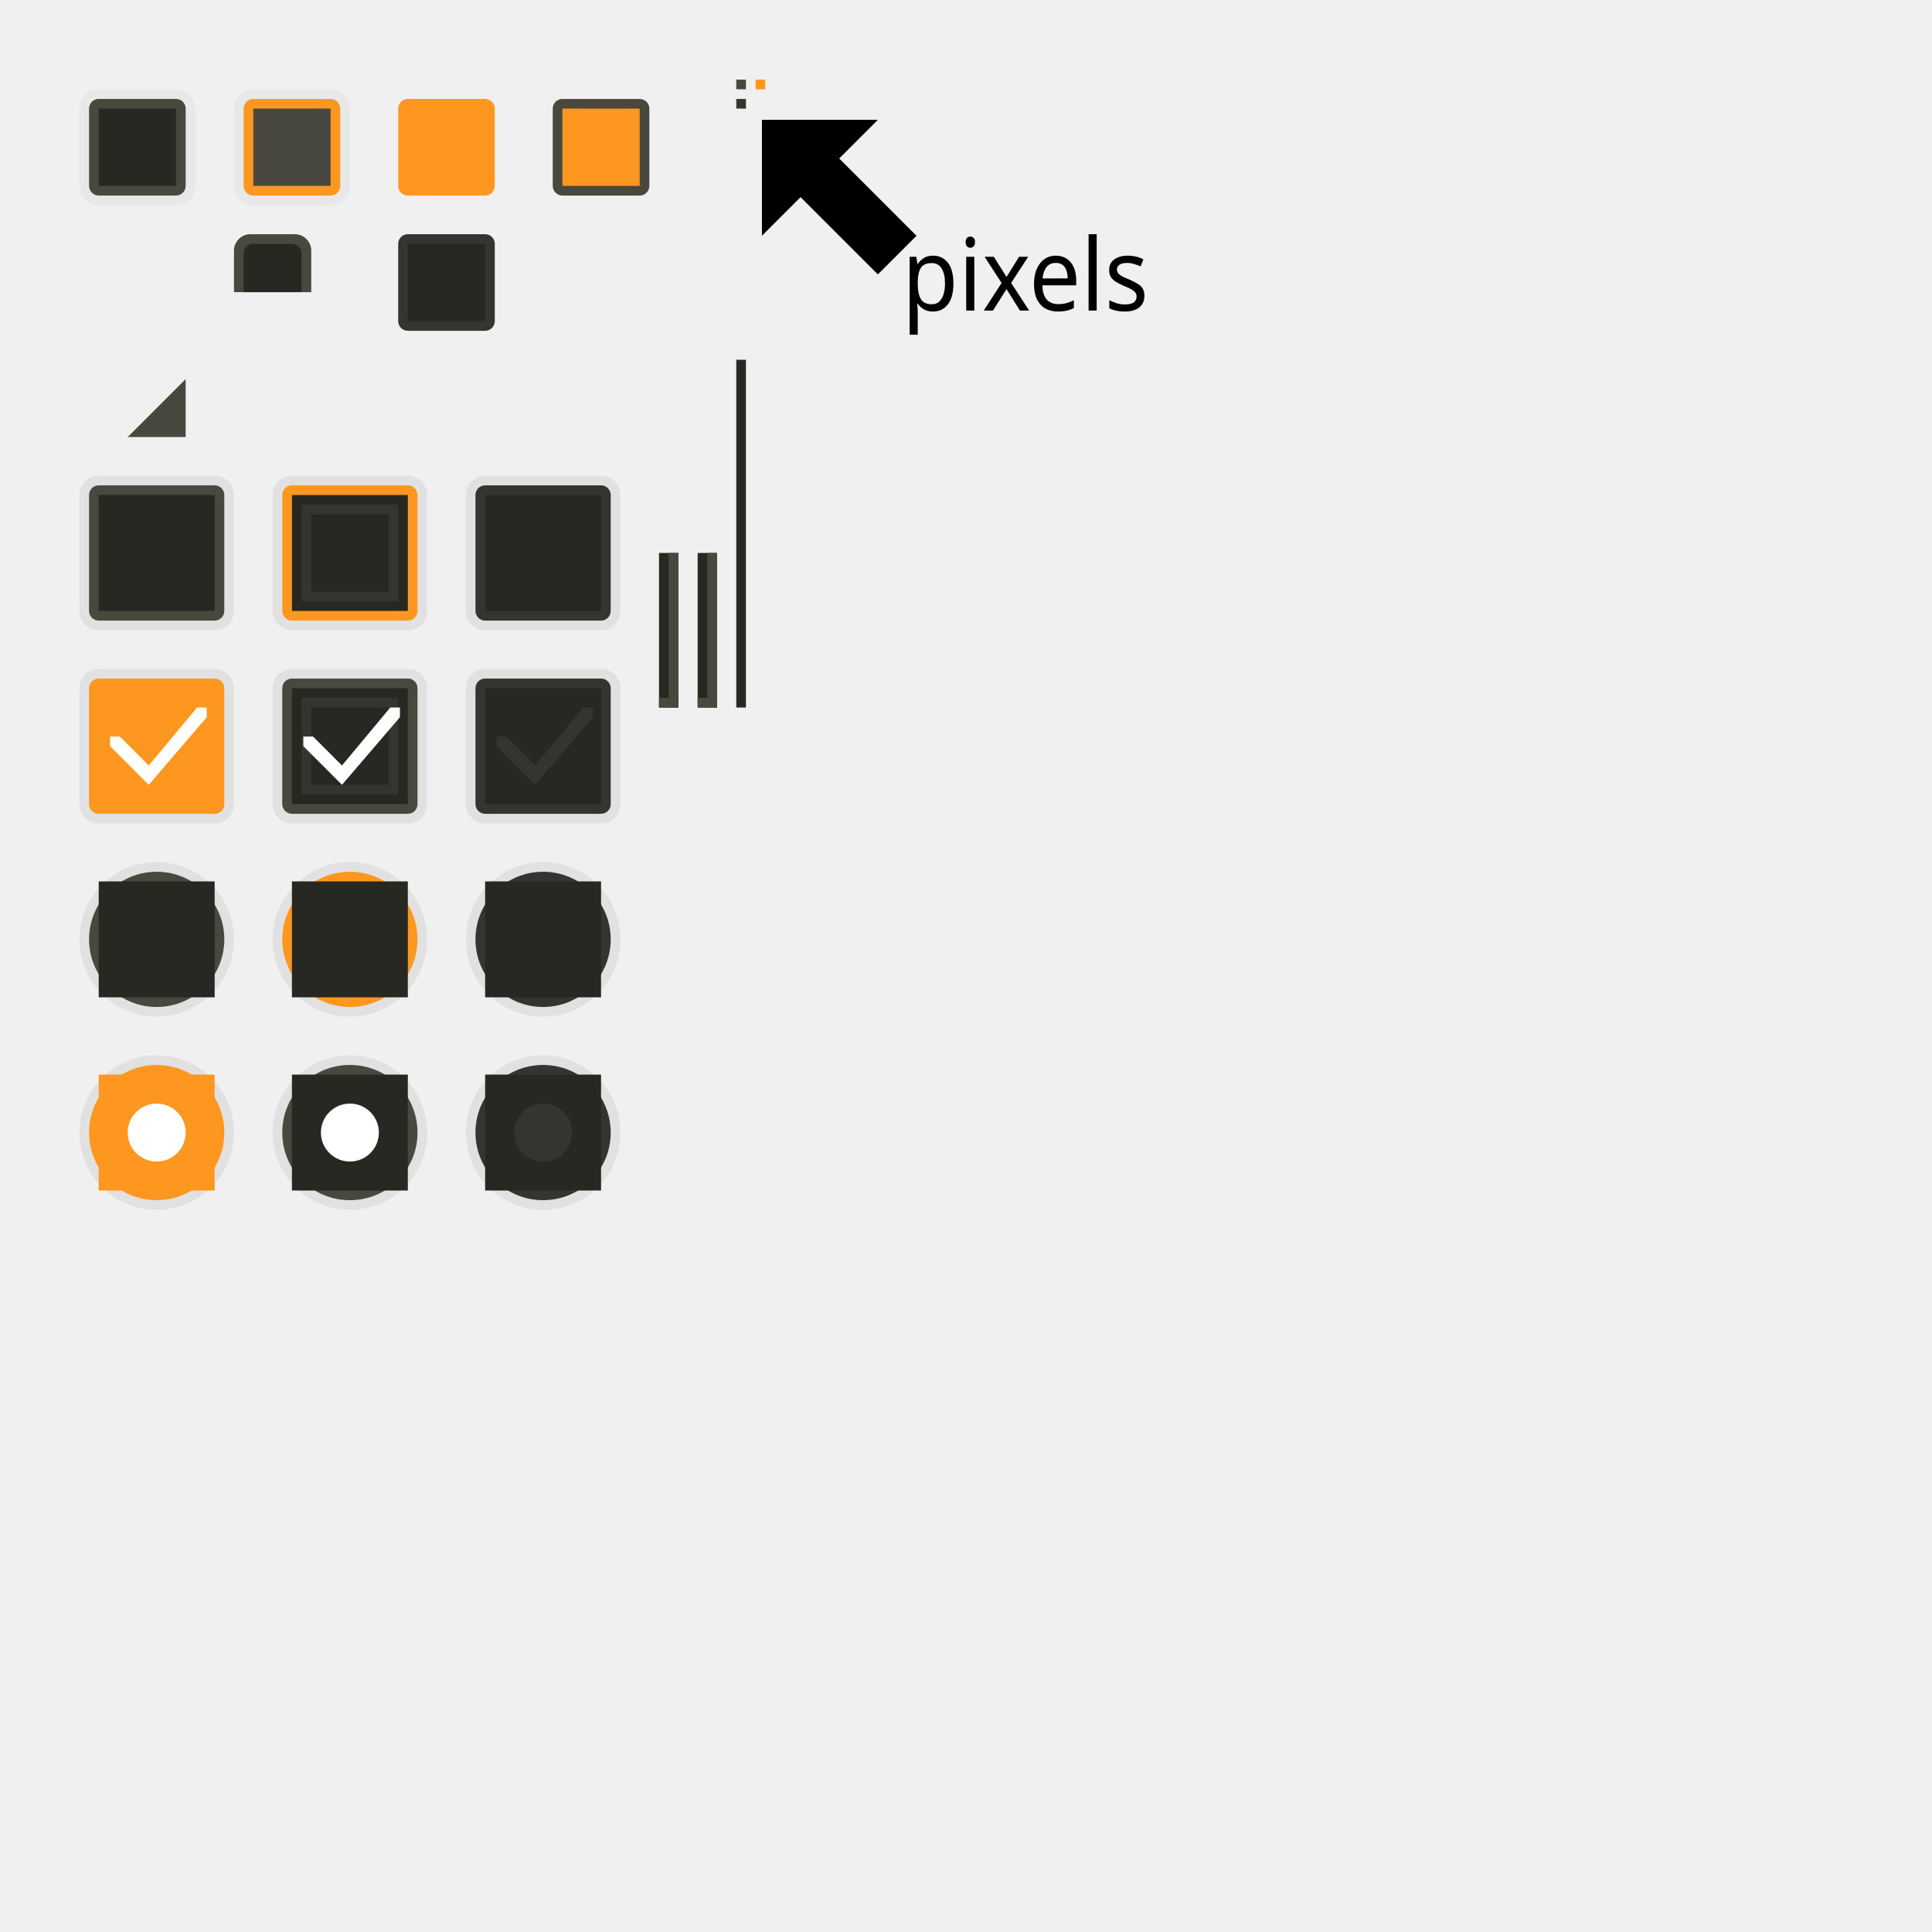
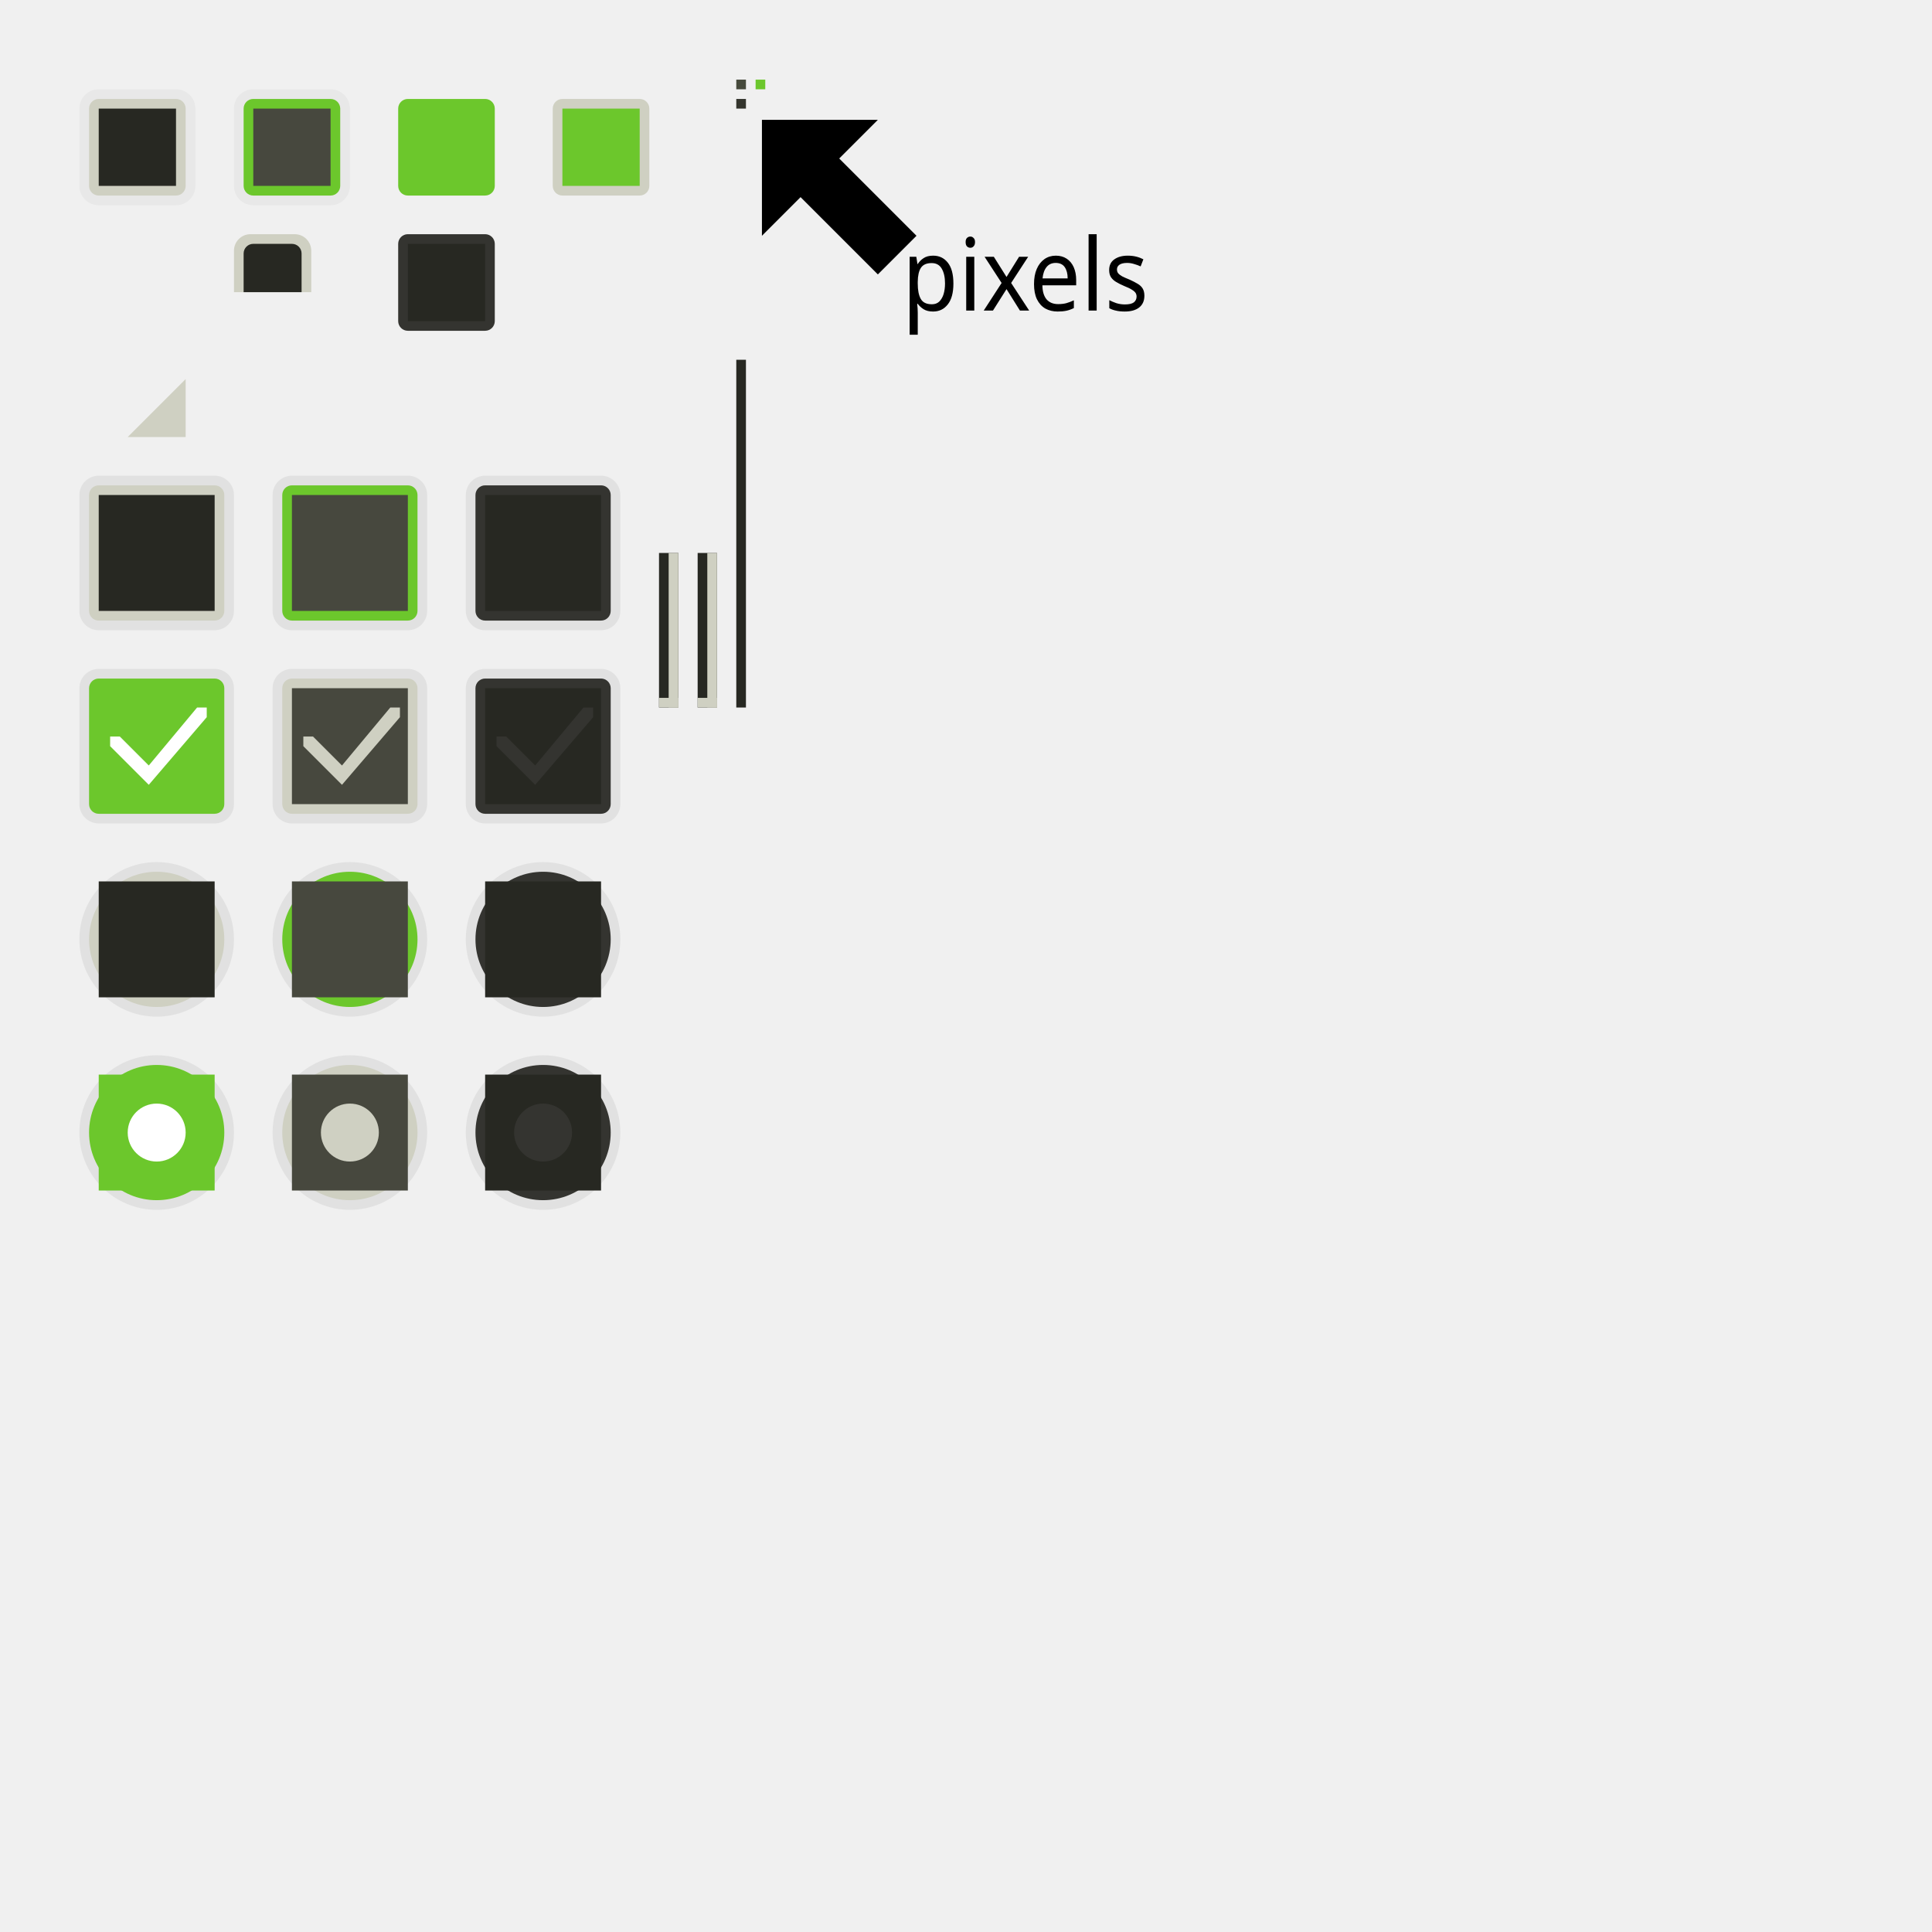
<svg xmlns="http://www.w3.org/2000/svg" width="200" height="200" viewBox="0 0 200 200" id="svg2" version="1.1">
  <defs id="defs4" />
  <g id="layer1" transform="translate(0,-852.3622)">
    <g id="btn-active">
      <rect style="opacity:1;fill:#000000;fill-opacity:0;stroke:none;stroke-width:1;stroke-miterlimit:4;stroke-dasharray:none;stroke-dashoffset:0;stroke-opacity:0.51" id="rect124" width="12" height="12" x="40.22" y="861.605" />
-       <rect ry="1" style="opacity:1;fill:#fe9720;fill-opacity:1;stroke:none;stroke-width:1;stroke-miterlimit:4;stroke-dasharray:none;stroke-dashoffset:0;stroke-opacity:0.51" id="rect126" width="10" height="10" x="41.22" y="862.605" />
-       <rect y="863.605" x="42.22" height="8" width="8" id="rect128" style="opacity:1;fill:#fe9720;fill-opacity:1;stroke:none;stroke-width:1;stroke-miterlimit:4;stroke-dasharray:none;stroke-dashoffset:0;stroke-opacity:0.51" />
+       <rect ry="1" style="opacity:1;fill:#6cc72c;fill-opacity:1;stroke:none;stroke-width:1;stroke-miterlimit:4;stroke-dasharray:none;stroke-dashoffset:0;stroke-opacity:0.51" id="rect126" width="10" height="10" x="41.22" y="862.605" />
+       <rect y="863.605" x="42.22" height="8" width="8" id="rect128" style="opacity:1;fill:#6cc72c;fill-opacity:1;stroke:none;stroke-width:1;stroke-miterlimit:4;stroke-dasharray:none;stroke-dashoffset:0;stroke-opacity:0.51" />
    </g>
    <g id="btn-active-hover">
      <rect y="861.605" x="56.22" height="12" width="12" id="rect134" style="opacity:1;fill:#000000;fill-opacity:0;stroke:none;stroke-width:1;stroke-miterlimit:4;stroke-dasharray:none;stroke-dashoffset:0;stroke-opacity:0.51" />
-       <rect ry="1" y="862.605" x="57.22" height="10" width="10" id="rect136" style="opacity:1;fill:#48483e;fill-opacity:1;stroke:none;stroke-width:1;stroke-miterlimit:4;stroke-dasharray:none;stroke-dashoffset:0;stroke-opacity:0.51" />
-       <rect style="opacity:1;fill:#fe9720;fill-opacity:1;stroke:none;stroke-width:1;stroke-miterlimit:4;stroke-dasharray:none;stroke-dashoffset:0;stroke-opacity:0.51" id="rect138" width="8" height="8" x="58.22" y="863.605" />
+       <rect ry="1" y="862.605" x="57.22" height="10" width="10" id="rect136" style="opacity:1;fill:#cfd0c2;fill-opacity:1;stroke:none;stroke-width:1;stroke-miterlimit:4;stroke-dasharray:none;stroke-dashoffset:0;stroke-opacity:0.51" />
+       <rect style="opacity:1;fill:#6cc72c;fill-opacity:1;stroke:none;stroke-width:1;stroke-miterlimit:4;stroke-dasharray:none;stroke-dashoffset:0;stroke-opacity:0.51" id="rect138" width="8" height="8" x="58.22" y="863.605" />
    </g>
    <g id="btn" transform="translate(-149.5,-11)">
      <rect style="opacity:1;fill:#000000;fill-opacity:0.039;stroke:none;stroke-width:1;stroke-miterlimit:4;stroke-dasharray:none;stroke-dashoffset:0;stroke-opacity:0.51" id="rect144" width="12" height="12" x="157.72" y="872.605" ry="2" />
-       <rect y="873.605" x="158.72" height="10" width="10" id="rect146" style="opacity:1;fill:#48483e;fill-opacity:1;stroke:none;stroke-width:1;stroke-miterlimit:4;stroke-dasharray:none;stroke-dashoffset:0;stroke-opacity:0.51" ry="1" />
+       <rect y="873.605" x="158.72" height="10" width="10" id="rect146" style="opacity:1;fill:#cfd0c2;fill-opacity:1;stroke:none;stroke-width:1;stroke-miterlimit:4;stroke-dasharray:none;stroke-dashoffset:0;stroke-opacity:0.51" ry="1" />
      <rect style="opacity:1;fill:#272822;fill-opacity:1;stroke:none;stroke-width:1;stroke-miterlimit:4;stroke-dasharray:none;stroke-dashoffset:0;stroke-opacity:0.51" id="rect148" width="8" height="8" x="159.72" y="874.605" />
    </g>
    <g id="btn-hover">
      <rect ry="2" y="861.605" x="24.22" height="12" width="12" id="rect154" style="opacity:1;fill:#000000;fill-opacity:0.039;stroke:none;stroke-width:1;stroke-miterlimit:4;stroke-dasharray:none;stroke-dashoffset:0;stroke-opacity:0.51" />
-       <rect ry="1" style="opacity:1;fill:#fe9720;fill-opacity:1;stroke:none;stroke-width:1;stroke-miterlimit:4;stroke-dasharray:none;stroke-dashoffset:0;stroke-opacity:0.51" id="rect156" width="10" height="10" x="25.22" y="862.605" />
-       <rect y="863.605" x="26.22" height="8" width="8" id="rect158" style="opacity:1;fill:#48483e;fill-opacity:1;stroke:none;stroke-width:1;stroke-miterlimit:4;stroke-dasharray:none;stroke-dashoffset:0;stroke-opacity:0.51" />
+       <rect ry="1" style="opacity:1;fill:#6cc72c;fill-opacity:1;stroke:none;stroke-width:1;stroke-miterlimit:4;stroke-dasharray:none;stroke-dashoffset:0;stroke-opacity:0.51" id="rect156" width="10" height="10" x="25.22" y="862.605" />
+       <rect y="863.605" x="26.22" height="8" width="8" id="rect158" style="opacity:1;fill:#47483e;fill-opacity:1;stroke:none;stroke-width:1;stroke-miterlimit:4;stroke-dasharray:none;stroke-dashoffset:0;stroke-opacity:0.51" />
    </g>
    <path id="path166" d="m 78.875,864.768 v 12 l 4,-4 8,8 4,-4 -8,-8 4,-4 z" style="opacity:1;fill:#000000;fill-opacity:1;stroke:none;stroke-width:1;stroke-miterlimit:4;stroke-dasharray:none;stroke-dashoffset:0;stroke-opacity:0.51" />
    <text transform="scale(0.9563965,1.045592)" id="text170" y="845.943" x="97.617" style="font-style:normal;font-weight:normal;line-height:0%;font-family:sans-serif;letter-spacing:0px;word-spacing:0px;fill:#000000;fill-opacity:1;stroke:none;stroke-width:1px;stroke-linecap:butt;stroke-linejoin:miter;stroke-opacity:1" xml:space="preserve">
      <tspan style="font-size:9.953px;line-height:1.25;font-family:sans-serif" y="845.943" x="97.617" id="tspan168">pixels</tspan>
    </text>
    <g id="resize-grip" transform="translate(-149.5,-11)">
      <rect style="opacity:1;fill:#ffffff;fill-opacity:0;stroke:none;stroke-width:1;stroke-miterlimit:4;stroke-dasharray:none;stroke-dashoffset:0;stroke-opacity:0.51" id="rect172" width="13" height="13" x="158.72" y="898.605" />
-       <path style="fill:#48483e;fill-opacity:1;fill-rule:evenodd;stroke:none;stroke-width:1px;stroke-linecap:butt;stroke-linejoin:miter;stroke-opacity:1" d="m 168.72,908.605 h -6 l 6,-6 z" id="path174" />
+       <path style="fill:#cfd0c2;fill-opacity:1;fill-rule:evenodd;stroke:none;stroke-width:1px;stroke-linecap:butt;stroke-linejoin:miter;stroke-opacity:1" d="m 168.72,908.605 h -6 l 6,-6 z" id="path174" />
    </g>
    <rect y="862.605" x="76.22" height="1" width="1" id="handle" style="opacity:1;fill:#34352d;fill-opacity:1;stroke:none;stroke-width:1;stroke-miterlimit:4;stroke-dasharray:none;stroke-dashoffset:0;stroke-opacity:0.51" />
    <g id="menubar-menuitem" transform="translate(-149.5,-11)">
-       <path style="opacity:1;fill:#48483e;fill-opacity:1;stroke:none;stroke-width:1;stroke-miterlimit:4;stroke-dasharray:none;stroke-dashoffset:0;stroke-opacity:1" d="m 175.435,887.605 c -0.95,0 -1.715,0.765 -1.715,1.715 v 4.285 h 8 v -4.285 c 0,-0.95 -0.765,-1.715 -1.715,-1.715 z" id="path180" />
+       <path style="opacity:1;fill:#cfd0c2;fill-opacity:1;stroke:none;stroke-width:1;stroke-miterlimit:4;stroke-dasharray:none;stroke-dashoffset:0;stroke-opacity:1" d="m 175.435,887.605 c -0.95,0 -1.715,0.765 -1.715,1.715 v 4.285 h 8 v -4.285 c 0,-0.95 -0.765,-1.715 -1.715,-1.715 z" id="path180" />
      <path style="opacity:1;fill:#272822;fill-opacity:1;stroke:none;stroke-width:1;stroke-miterlimit:4;stroke-dasharray:none;stroke-dashoffset:0;stroke-opacity:0.51" d="m 175.72,888.605 c -0.554,0 -1,0.446 -1,1 v 4 h 6 v -4 c 0,-0.554 -0.446,-1 -1,-1 z" id="path182" />
    </g>
    <g id="btn-insensitive" transform="translate(-149.5,-11)">
      <rect style="opacity:1;fill:#000000;fill-opacity:0;stroke:none;stroke-width:1;stroke-miterlimit:4;stroke-dasharray:none;stroke-dashoffset:0;stroke-opacity:0.51" id="rect186" width="12" height="12" x="189.72" y="886.605" />
      <rect ry="1" y="887.605" x="190.72" height="10" width="10" id="rect188" style="opacity:1;fill:#343430;fill-opacity:1;stroke:none;stroke-width:1;stroke-miterlimit:4;stroke-dasharray:none;stroke-dashoffset:0;stroke-opacity:0.51" />
      <rect style="opacity:1;fill:#272822;fill-opacity:1;stroke:none;stroke-width:1;stroke-miterlimit:4;stroke-dasharray:none;stroke-dashoffset:0;stroke-opacity:0.51" id="rect190" width="8" height="8" x="191.72" y="888.605" />
    </g>
    <rect style="opacity:1;fill:#464a3c;fill-opacity:1;stroke:none;stroke-width:1;stroke-miterlimit:4;stroke-dasharray:none;stroke-dashoffset:0;stroke-opacity:0.51" id="base-color" width="1" height="1" x="76.22" y="860.605" />
-     <rect y="860.605" x="78.22" height="1" width="1" id="selected-color" style="opacity:1;fill:#fe9720;fill-opacity:1;stroke:none;stroke-width:1;stroke-miterlimit:4;stroke-dasharray:none;stroke-dashoffset:0;stroke-opacity:0.51" />
+     <rect y="860.605" x="78.22" height="1" width="1" id="selected-color" style="opacity:1;fill:#6cc72c;fill-opacity:1;stroke:none;stroke-width:1;stroke-miterlimit:4;stroke-dasharray:none;stroke-dashoffset:0;stroke-opacity:0.51" />
    <rect style="opacity:1;fill:#272822;fill-opacity:1;stroke:none;stroke-opacity:1" id="toolbar" width="1" height="36" x="76.22" y="889.605" />
    <g id="radio-unchecked" transform="translate(-149.5,-11)">
      <rect ry="8" y="952.605" x="157.72" height="16" width="16" id="rect210" style="opacity:1;fill:#000000;fill-opacity:0.063;stroke:none;stroke-width:1;stroke-miterlimit:4;stroke-dasharray:none;stroke-dashoffset:0;stroke-opacity:1" />
-       <rect style="opacity:1;fill:#48483e;fill-opacity:1;stroke:none;stroke-opacity:1" id="rect212" width="14" height="14" x="158.72" y="953.605" ry="7" />
+       <rect style="opacity:1;fill:#cfd0c2;fill-opacity:1;stroke:none;stroke-opacity:1" id="rect212" width="14" height="14" x="158.72" y="953.605" ry="7" />
      <rect rx="0" ry="6" y="954.605" x="159.72" height="12" width="12" id="rect214" style="opacity:1;fill:#272822;fill-opacity:1;stroke:none;stroke-opacity:1" />
      <rect ry="0" y="953.605" x="158.72" height="14" width="14" id="rect216" style="opacity:1;fill:none;fill-opacity:1;stroke:none;stroke-width:2;stroke-miterlimit:4;stroke-dasharray:none;stroke-dashoffset:0;stroke-opacity:1" />
    </g>
    <g id="radio-checked">
      <rect style="opacity:1;fill:#000000;fill-opacity:0.063;stroke:none;stroke-width:1;stroke-miterlimit:4;stroke-dasharray:none;stroke-dashoffset:0;stroke-opacity:1" id="rect220" width="16" height="16" x="8.22" y="961.605" ry="8" />
-       <path style="opacity:1;fill:#fe9720;fill-opacity:1;stroke:none;stroke-opacity:1" d="m 16.22,962.605 c -3.878,0 -7,3.122 -7,7 0,3.878 3.122,7 7,7 3.878,0 7,-3.122 7,-7 0,-3.878 -3.122,-7 -7,-7 z m 0,2 c 2.77,0 5,2.23 5,5 0,2.77 -2.23,5 -5,5 -2.77,0 -5,-2.23 -5,-5 0,-2.77 2.23,-5 5,-5 z" id="path222" />
-       <rect style="opacity:1;fill:#fe9720;fill-opacity:1;stroke:none;stroke-opacity:1" id="rect224" width="12" height="12" x="10.22" y="963.605" ry="6" rx="0" />
+       <path style="opacity:1;fill:#6cc72c;fill-opacity:1;stroke:none;stroke-opacity:1" d="m 16.22,962.605 c -3.878,0 -7,3.122 -7,7 0,3.878 3.122,7 7,7 3.878,0 7,-3.122 7,-7 0,-3.878 -3.122,-7 -7,-7 z m 0,2 c 2.77,0 5,2.23 5,5 0,2.77 -2.23,5 -5,5 -2.77,0 -5,-2.23 -5,-5 0,-2.77 2.23,-5 5,-5 z" id="path222" />
+       <rect style="opacity:1;fill:#6cc72c;fill-opacity:1;stroke:none;stroke-opacity:1" id="rect224" width="12" height="12" x="10.22" y="963.605" ry="6" rx="0" />
      <circle style="opacity:1;fill:#ffffff;fill-opacity:1;stroke:none;stroke-width:1;stroke-miterlimit:4;stroke-dasharray:none;stroke-dashoffset:0;stroke-opacity:1" id="circle226" cx="16.22" cy="969.605" r="3" />
    </g>
    <g id="checkbox-unchecked" transform="translate(-149.5,-11)">
      <rect style="opacity:1;fill:#000000;fill-opacity:0.063;stroke:none;stroke-width:1;stroke-miterlimit:4;stroke-dasharray:none;stroke-dashoffset:0;stroke-opacity:1" id="rect230" width="16" height="16" x="157.72" y="912.605" ry="2" />
-       <rect ry="1" y="913.605" x="158.72" height="14" width="14" id="rect232" style="opacity:1;fill:#48483e;fill-opacity:1;stroke:none;stroke-opacity:1" />
+       <rect ry="1" y="913.605" x="158.72" height="14" width="14" id="rect232" style="opacity:1;fill:#cfd0c2;fill-opacity:1;stroke:none;stroke-opacity:1" />
      <rect style="opacity:1;fill:#272822;fill-opacity:1;stroke:none;stroke-opacity:1" id="rect234" width="12" height="12" x="159.72" y="914.605" ry="0" />
      <rect style="opacity:1;fill:none;fill-opacity:1;stroke:none;stroke-width:2;stroke-miterlimit:4;stroke-dasharray:none;stroke-dashoffset:0;stroke-opacity:1" id="rect236" width="14" height="14" x="158.72" y="913.605" ry="0" />
    </g>
-     <g id="checkbox-unchecked-hover" transform="translate(-149.5,-11)">
-       <rect ry="2" y="912.605" x="177.72" height="16" width="16" id="rect242" style="opacity:1;fill:#000000;fill-opacity:0.063;stroke:none;stroke-width:1;stroke-miterlimit:4;stroke-dasharray:none;stroke-dashoffset:0;stroke-opacity:1" />
-       <rect style="opacity:1;fill:#fe9720;fill-opacity:1;stroke:none;stroke-opacity:1" id="rect244" width="14" height="14" x="178.72" y="913.605" ry="1" />
-       <rect ry="0" y="914.605" x="179.72" height="12" width="12" id="rect246" style="opacity:1;fill:#272822;fill-opacity:1;stroke:none;stroke-opacity:1" />
-       <rect ry="0" y="913.605" x="178.72" height="14" width="14" id="rect248" style="opacity:1;fill:none;fill-opacity:1;stroke:none;stroke-width:2;stroke-miterlimit:4;stroke-dasharray:none;stroke-dashoffset:0;stroke-opacity:1" />
-       <path id="path250" d="m 180.72,915.605 v 10 h 10 v -10 z m 1,1 h 8 v 8 h -8 z" style="opacity:1;fill:#343430;fill-opacity:1;stroke:none;stroke-opacity:1" />
+     <g id="checkbox-unchecked-hover">
+       <rect ry="2" y="901.605" x="28.22" height="16" width="16" id="rect242" style="opacity:1;fill:#000000;fill-opacity:0.063;stroke:none;stroke-width:1;stroke-miterlimit:4;stroke-dasharray:none;stroke-dashoffset:0;stroke-opacity:1" />
+       <rect style="opacity:1;fill:#6cc72c;fill-opacity:1;stroke:none;stroke-opacity:1" id="rect244" width="14" height="14" x="29.22" y="902.605" ry="1" />
+       <rect ry="0" y="903.605" x="30.22" height="12" width="12" id="rect246" style="opacity:1;fill:#47483e;fill-opacity:1;stroke:none;stroke-opacity:1" />
+       <rect ry="0" y="902.605" x="29.22" height="14" width="14" id="rect248" style="opacity:1;fill:none;fill-opacity:1;stroke:none;stroke-width:2;stroke-miterlimit:4;stroke-dasharray:none;stroke-dashoffset:0;stroke-opacity:1" />
    </g>
-     <g id="radio-unchecked-hover" transform="translate(-149.5,-11)">
-       <rect style="opacity:1;fill:#000000;fill-opacity:0.063;stroke:none;stroke-width:1;stroke-miterlimit:4;stroke-dasharray:none;stroke-dashoffset:0;stroke-opacity:1" id="rect254" width="16" height="16" x="177.72" y="952.605" ry="8" />
-       <rect ry="7" y="953.605" x="178.72" height="14" width="14" id="rect256" style="opacity:1;fill:#fe9720;fill-opacity:1;stroke:none;stroke-opacity:1" />
-       <rect style="opacity:1;fill:#272822;fill-opacity:1;stroke:none;stroke-opacity:1" id="rect258" width="12" height="12" x="179.72" y="954.605" ry="6" rx="0" />
-       <rect style="opacity:1;fill:none;fill-opacity:1;stroke:none;stroke-width:2;stroke-miterlimit:4;stroke-dasharray:none;stroke-dashoffset:0;stroke-opacity:1" id="rect260" width="14" height="14" x="178.72" y="953.605" ry="0" />
+     <g id="radio-unchecked-hover">
+       <rect style="opacity:1;fill:#000000;fill-opacity:0.063;stroke:none;stroke-width:1;stroke-miterlimit:4;stroke-dasharray:none;stroke-dashoffset:0;stroke-opacity:1" id="rect254" width="16" height="16" x="28.22" y="941.605" ry="8" />
+       <rect ry="7" y="942.605" x="29.22" height="14" width="14" id="rect256" style="opacity:1;fill:#6cc72c;fill-opacity:1;stroke:none;stroke-opacity:1" />
+       <rect style="opacity:1;fill:#47483e;fill-opacity:1;stroke:none;stroke-opacity:1" id="rect258" width="12" height="12" x="30.22" y="943.605" ry="6" rx="0" />
+       <rect style="opacity:1;fill:none;fill-opacity:1;stroke:none;stroke-width:2;stroke-miterlimit:4;stroke-dasharray:none;stroke-dashoffset:0;stroke-opacity:1" id="rect260" width="14" height="14" x="29.22" y="942.605" ry="0" />
    </g>
    <g id="radio-checked-insensitive" transform="translate(-149.5,-11)">
      <rect ry="8" y="972.605" x="197.72" height="16" width="16" id="rect264" style="opacity:1;fill:#000000;fill-opacity:0.063;stroke:none;stroke-width:1;stroke-miterlimit:4;stroke-dasharray:none;stroke-dashoffset:0;stroke-opacity:1" />
      <path id="path266" d="m 205.72,973.605 c -3.878,0 -7,3.122 -7,7 0,3.878 3.122,7 7,7 3.878,0 7,-3.122 7,-7 0,-3.878 -3.122,-7 -7,-7 z m 0,2 c 2.77,0 5,2.23 5,5 0,2.77 -2.23,5 -5,5 -2.77,0 -5,-2.23 -5,-5 0,-2.77 2.23,-5 5,-5 z" style="opacity:1;fill:#343430;fill-opacity:1;stroke:none;stroke-opacity:1" />
      <rect rx="0" ry="6" y="974.605" x="199.72" height="12" width="12" id="rect268" style="opacity:1;fill:#272822;fill-opacity:1;stroke:none;stroke-opacity:1" />
      <circle r="3" cy="980.605" cx="205.72" id="circle270" style="opacity:1;fill:#343430;fill-opacity:1;stroke:none;stroke-width:1;stroke-miterlimit:4;stroke-dasharray:none;stroke-dashoffset:0;stroke-opacity:1" />
    </g>
    <g id="checkbox-unchecked-insensitive" transform="translate(-149.5,-11)">
      <rect ry="2" y="912.605" x="197.72" height="16" width="16" id="rect274" style="opacity:1;fill:#000000;fill-opacity:0.063;stroke:none;stroke-width:1;stroke-miterlimit:4;stroke-dasharray:none;stroke-dashoffset:0;stroke-opacity:1" />
      <rect style="opacity:1;fill:#343430;fill-opacity:1;stroke:none;stroke-opacity:1" id="rect276" width="14" height="14" x="198.72" y="913.605" ry="1" />
      <rect ry="0" y="914.605" x="199.72" height="12" width="12" id="rect278" style="opacity:1;fill:#272822;fill-opacity:1;stroke:none;stroke-opacity:1" />
      <rect ry="0" y="913.605" x="198.72" height="14" width="14" id="rect280" style="opacity:1;fill:none;fill-opacity:1;stroke:none;stroke-width:2;stroke-miterlimit:4;stroke-dasharray:none;stroke-dashoffset:0;stroke-opacity:1" />
    </g>
    <g id="checkbox-checked">
      <rect ry="2" y="921.605" x="8.22" height="16" width="16" id="rect284" style="opacity:1;fill:#000000;fill-opacity:0.063;stroke:none;stroke-width:1;stroke-miterlimit:4;stroke-dasharray:none;stroke-dashoffset:0;stroke-opacity:1" />
-       <rect style="opacity:1;fill:#fe9720;fill-opacity:1;stroke:none;stroke-opacity:1" id="rect286" width="14" height="14" x="9.22" y="922.605" ry="1" />
+       <rect style="opacity:1;fill:#6cc72c;fill-opacity:1;stroke:none;stroke-opacity:1" id="rect286" width="14" height="14" x="9.22" y="922.605" ry="1" />
      <rect ry="0" y="922.605" x="9.22" height="14" width="14" id="rect290" style="opacity:1;fill:none;fill-opacity:1;stroke:none;stroke-width:2;stroke-miterlimit:4;stroke-dasharray:none;stroke-dashoffset:0;stroke-opacity:1" />
      <path style="fill:#ffffff;fill-opacity:1;fill-rule:evenodd;stroke:none;stroke-width:1px;stroke-linecap:butt;stroke-linejoin:miter;stroke-opacity:1" d="m 20.402,925.605 -5,6 v 0 l -3,-3 h -1 v 1 l 4,4 v 0 l 6,-7 v -1 z" id="path292" />
    </g>
    <g id="checkbox-checked-insensitive" transform="translate(-149.5,-11)">
      <rect style="opacity:1;fill:#000000;fill-opacity:0.063;stroke:none;stroke-width:1;stroke-miterlimit:4;stroke-dasharray:none;stroke-dashoffset:0;stroke-opacity:1" id="rect296" width="16" height="16" x="197.72" y="932.605" ry="2" />
      <rect ry="1" y="933.605" x="198.72" height="14" width="14" id="rect298" style="opacity:1;fill:#343430;fill-opacity:1;stroke:none;stroke-opacity:1" />
      <rect style="opacity:1;fill:#272822;fill-opacity:1;stroke:none;stroke-opacity:1" id="rect300" width="12" height="12" x="199.72" y="934.605" ry="0" />
      <rect style="opacity:1;fill:none;fill-opacity:1;stroke:none;stroke-width:2;stroke-miterlimit:4;stroke-dasharray:none;stroke-dashoffset:0;stroke-opacity:1" id="rect302" width="14" height="14" x="198.72" y="933.605" ry="0" />
      <path id="path304" d="m 209.902,936.605 -5,6 v 0 l -3,-3 h -1 v 1 l 4,4 v 0 l 6,-7 v -1 z" style="fill:#343430;fill-opacity:1;fill-rule:evenodd;stroke:none;stroke-width:1px;stroke-linecap:butt;stroke-linejoin:miter;stroke-opacity:1" />
    </g>
    <g id="radio-unchecked-insensitive" transform="translate(-149.5,-11)">
      <rect style="opacity:1;fill:#000000;fill-opacity:0.063;stroke:none;stroke-width:1;stroke-miterlimit:4;stroke-dasharray:none;stroke-dashoffset:0;stroke-opacity:1" id="rect308" width="16" height="16" x="197.72" y="952.605" ry="8" />
      <rect ry="7" y="953.605" x="198.72" height="14" width="14" id="rect310" style="opacity:1;fill:#343430;fill-opacity:1;stroke:none;stroke-opacity:1" />
      <rect style="opacity:1;fill:#272822;fill-opacity:1;stroke:none;stroke-opacity:1" id="rect312" width="12" height="12" x="199.72" y="954.605" ry="6" rx="0" />
      <rect style="opacity:1;fill:none;fill-opacity:1;stroke:none;stroke-width:2;stroke-miterlimit:4;stroke-dasharray:none;stroke-dashoffset:0;stroke-opacity:1" id="rect314" width="14" height="14" x="198.72" y="953.605" ry="0" />
    </g>
    <g id="checkbox-checked-hover">
      <rect style="opacity:1;fill:#000000;fill-opacity:0.063;stroke:none;stroke-width:1;stroke-miterlimit:4;stroke-dasharray:none;stroke-dashoffset:0;stroke-opacity:1" id="rect318" width="16" height="16" x="28.22" y="921.605" ry="2" />
-       <rect ry="1" y="922.605" x="29.22" height="14" width="14" id="rect320" style="opacity:1;fill:#48483e;fill-opacity:1;stroke:none;stroke-opacity:1" />
-       <rect style="opacity:1;fill:#272822;fill-opacity:1;stroke:none;stroke-opacity:1" id="rect322" width="12" height="12" x="30.22" y="923.605" ry="0" />
+       <rect ry="1" y="922.605" x="29.22" height="14" width="14" id="rect320" style="opacity:1;fill:#cfd0c2;fill-opacity:1;stroke:none;stroke-opacity:1" />
+       <rect style="opacity:1;fill:#47483e;fill-opacity:1;stroke:none;stroke-opacity:1" id="rect322" width="12" height="12" x="30.22" y="923.605" ry="0" />
      <rect style="opacity:1;fill:none;fill-opacity:1;stroke:none;stroke-width:2;stroke-miterlimit:4;stroke-dasharray:none;stroke-dashoffset:0;stroke-opacity:1" id="rect324" width="14" height="14" x="29.22" y="922.605" ry="0" />
-       <path style="opacity:1;fill:#343430;fill-opacity:1;stroke:none;stroke-opacity:1" d="m 31.22,924.605 v 10 h 10 v -10 z m 1,1 h 8 v 8 h -8 z" id="path1354" />
-       <path id="path326" d="m 40.402,925.605 -5,6 v 0 l -3,-3 h -1 v 1 l 4,4 v 0 l 6,-7 v -1 z" style="fill:#ffffff;fill-opacity:1;fill-rule:evenodd;stroke:none;stroke-width:1px;stroke-linecap:butt;stroke-linejoin:miter;stroke-opacity:1" />
+       <path id="path326" d="m 40.402,925.605 -5,6 v 0 l -3,-3 h -1 v 1 l 4,4 v 0 l 6,-7 v -1 z" style="fill:#cfd0c2;fill-opacity:1;fill-rule:evenodd;stroke:none;stroke-width:1px;stroke-linecap:butt;stroke-linejoin:miter;stroke-opacity:1" />
    </g>
    <g id="radio-checked-hover">
      <rect ry="8" y="961.605" x="28.22" height="16" width="16" id="rect330" style="opacity:1;fill:#000000;fill-opacity:0.063;stroke:none;stroke-width:1;stroke-miterlimit:4;stroke-dasharray:none;stroke-dashoffset:0;stroke-opacity:1" />
-       <path id="path332" d="m 36.22,962.605 c -3.878,0 -7,3.122 -7,7 0,3.878 3.122,7 7,7 3.878,0 7,-3.122 7,-7 0,-3.878 -3.122,-7 -7,-7 z m 0,2 c 2.77,0 5,2.23 5,5 0,2.77 -2.23,5 -5,5 -2.77,0 -5,-2.23 -5,-5 0,-2.77 2.23,-5 5,-5 z" style="opacity:1;fill:#48483e;fill-opacity:1;stroke:none;stroke-opacity:1" />
-       <rect rx="0" ry="6" y="963.605" x="30.22" height="12" width="12" id="rect334" style="opacity:1;fill:#272822;fill-opacity:1;stroke:none;stroke-opacity:1" />
-       <circle r="3" cy="969.605" cx="36.22" id="circle336" style="opacity:1;fill:#ffffff;fill-opacity:1;stroke:none;stroke-width:1;stroke-miterlimit:4;stroke-dasharray:none;stroke-dashoffset:0;stroke-opacity:1" />
+       <path id="path332" d="m 36.22,962.605 c -3.878,0 -7,3.122 -7,7 0,3.878 3.122,7 7,7 3.878,0 7,-3.122 7,-7 0,-3.878 -3.122,-7 -7,-7 z m 0,2 c 2.77,0 5,2.23 5,5 0,2.77 -2.23,5 -5,5 -2.77,0 -5,-2.23 -5,-5 0,-2.77 2.23,-5 5,-5 z" style="opacity:1;fill:#cfd0c2;fill-opacity:1;stroke:none;stroke-opacity:1" />
+       <rect rx="0" ry="6" y="963.605" x="30.22" height="12" width="12" id="rect334" style="opacity:1;fill:#47483e;fill-opacity:1;stroke:none;stroke-opacity:1" />
+       <circle r="3" cy="969.605" cx="36.22" id="circle336" style="opacity:1;fill:#cfd0c2;fill-opacity:1;stroke:none;stroke-width:1;stroke-miterlimit:4;stroke-dasharray:none;stroke-dashoffset:0;stroke-opacity:1" />
    </g>
    <g id="column-header" transform="translate(-149.5,-11)">
      <rect style="opacity:1;fill:#272822;fill-opacity:1;stroke:none;stroke-opacity:1" id="rect340" width="2" height="16" x="217.72" y="920.605" />
-       <rect y="935.605" x="217.72" height="1" width="2" id="rect342" style="opacity:1;fill:#48483e;fill-opacity:1;stroke:none;stroke-opacity:1" />
-       <rect style="opacity:1;fill:#48483e;fill-opacity:1;stroke:none;stroke-opacity:1" id="rect344" width="1" height="16" x="218.72" y="920.605" />
+       <rect y="935.605" x="217.72" height="1" width="2" id="rect342" style="opacity:1;fill:#cfd0c2;fill-opacity:1;stroke:none;stroke-opacity:1" />
+       <rect style="opacity:1;fill:#cfd0c2;fill-opacity:1;stroke:none;stroke-opacity:1" id="rect344" width="1" height="16" x="218.72" y="920.605" />
    </g>
    <g id="column-header-hover" transform="translate(-149.5,-11)">
      <rect y="920.605" x="221.72" height="16" width="2" id="rect348" style="opacity:1;fill:#272822;fill-opacity:1;stroke:none;stroke-opacity:1" />
-       <rect style="opacity:1;fill:#48483e;fill-opacity:1;stroke:none;stroke-opacity:1" id="rect350" width="2" height="1" x="221.72" y="935.605" />
-       <rect y="920.605" x="222.72" height="16" width="1" id="rect352" style="opacity:1;fill:#48483e;fill-opacity:1;stroke:none;stroke-opacity:1" />
+       <rect style="opacity:1;fill:#cfd0c2;fill-opacity:1;stroke:none;stroke-opacity:1" id="rect350" width="2" height="1" x="221.72" y="935.605" />
+       <rect y="920.605" x="222.72" height="16" width="1" id="rect352" style="opacity:1;fill:#cfd0c2;fill-opacity:1;stroke:none;stroke-opacity:1" />
    </g>
    <rect style="opacity:1;fill:#000000;fill-opacity:0;stroke:none;stroke-width:1;stroke-miterlimit:4;stroke-dasharray:none;stroke-dashoffset:0;stroke-opacity:0.51" id="null" width="1" height="1" x="77.875" y="863.768" />
  </g>
</svg>
